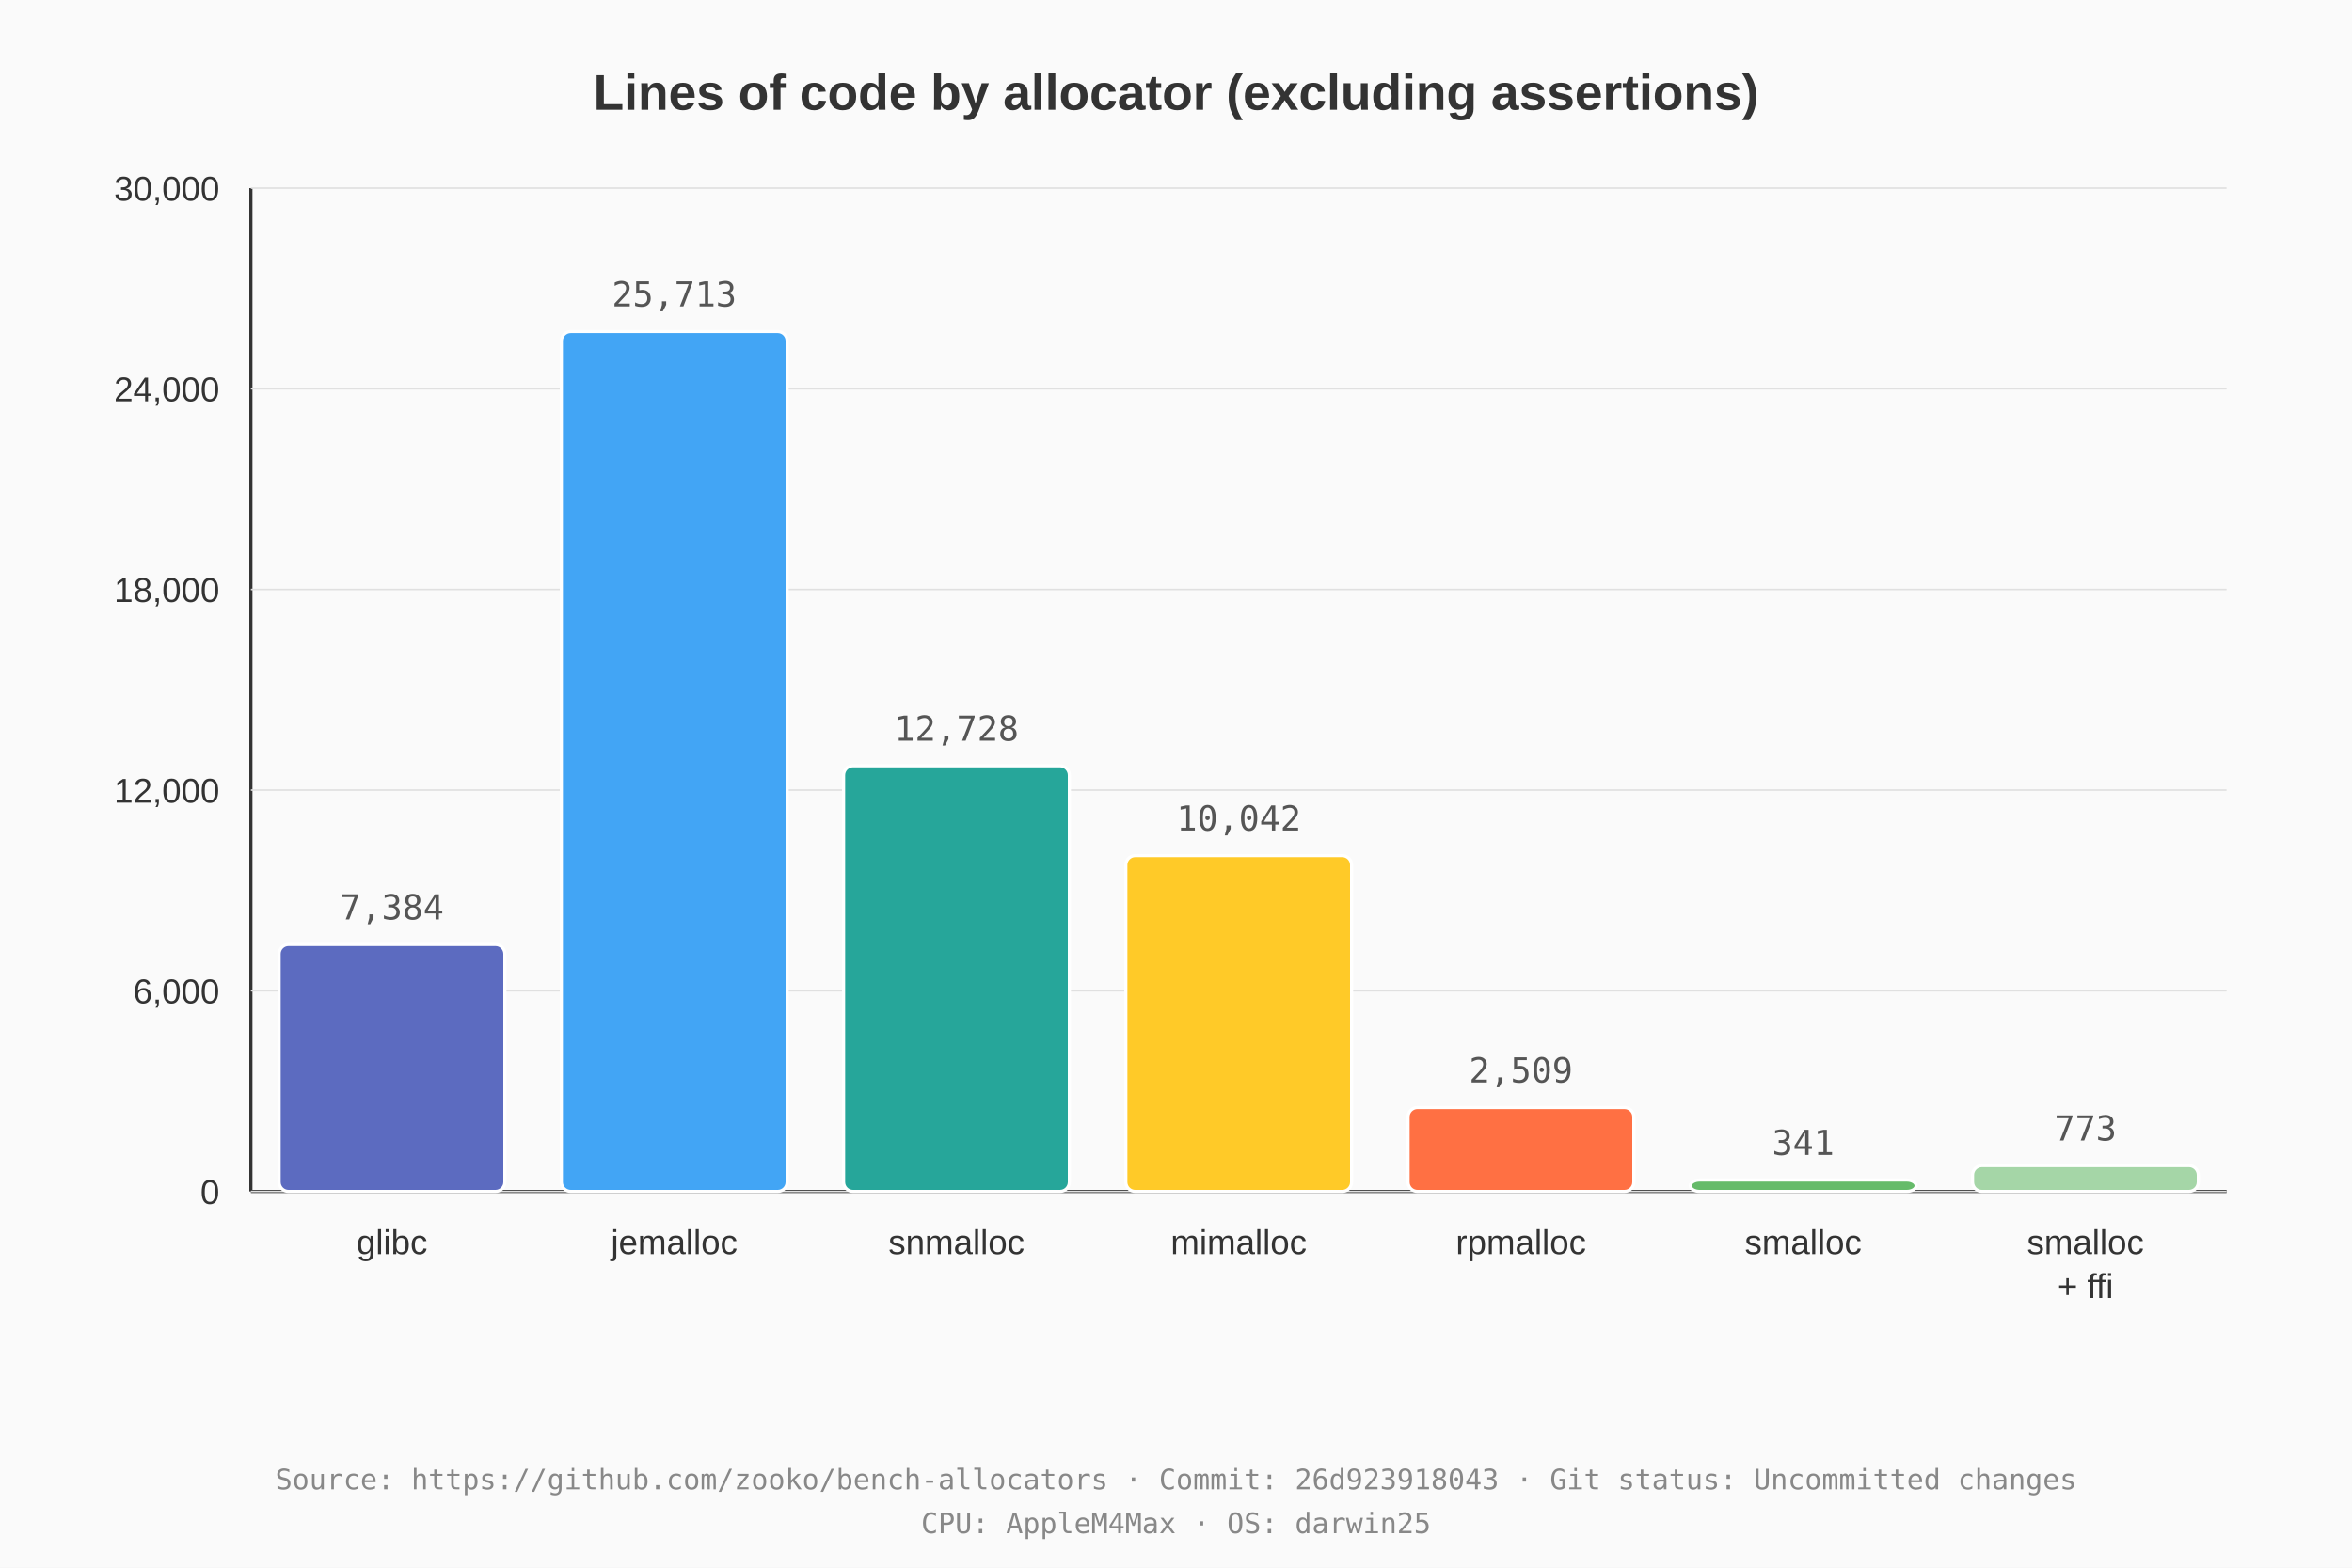
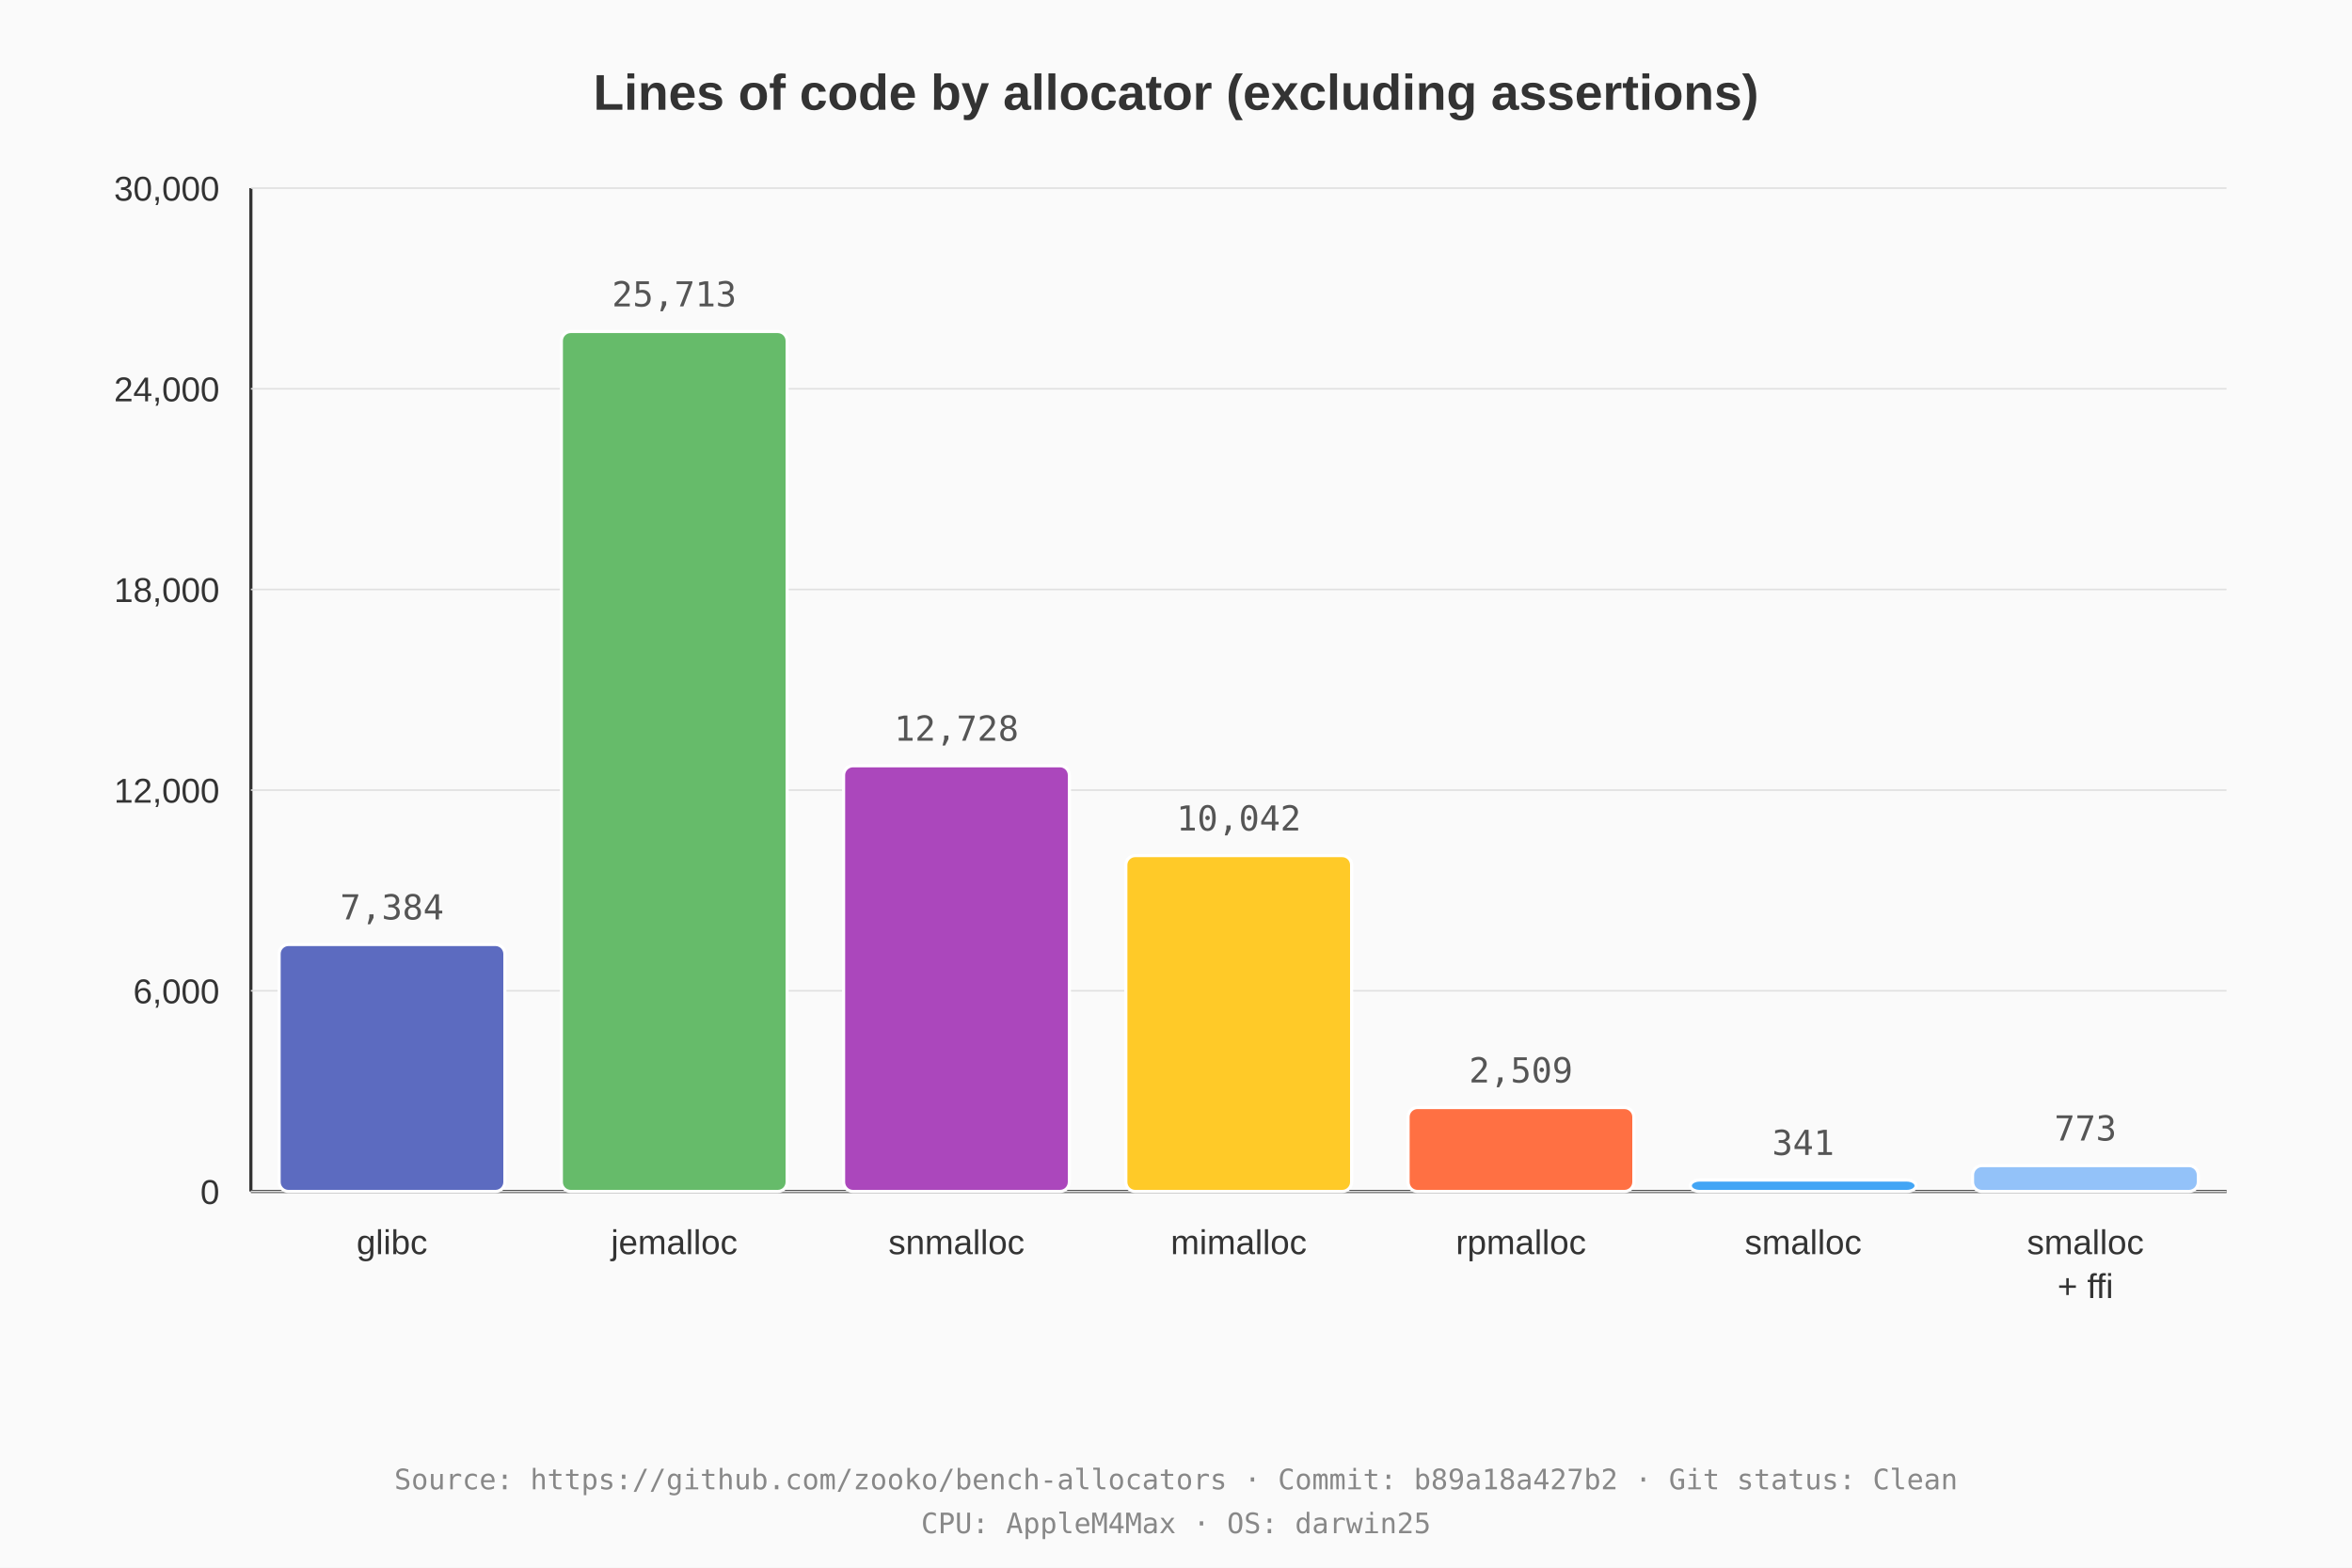
<svg xmlns="http://www.w3.org/2000/svg" viewBox="0 0 750 500">
  <rect width="750" height="500" fill="#fafafa" />
  <style>
    .bar { stroke: #fff; stroke-width: 1; }
    .axis { stroke: #333; stroke-width: 1; }
    .grid { stroke: #e0e0e0; stroke-width: 0.5; }
    .label { font-family: Arial, Helvetica, sans-serif; font-size: 11px; fill: #333; }
    .value { font-family: monospace; font-size: 11px; fill: #555; }
    .title { font-family: Arial, Helvetica, sans-serif; font-size: 16px; font-weight: 600; fill: #333; }
    .metadata { font-family: monospace; font-size: 9px; fill: #888; }
  </style>
  <text x="375.0" y="35" class="title" text-anchor="middle">Lines of code by allocator (excluding assertions)</text>
  <line x1="80" y1="60" x2="80" y2="380" class="axis" />
  <line x1="80" y1="380" x2="710" y2="380" class="axis" />
  <line x1="80" y1="380.0" x2="710" y2="380.0" class="grid" />
  <text x="70" y="384.0" class="label" text-anchor="end">0</text>
  <line x1="80" y1="316.0" x2="710" y2="316.0" class="grid" />
  <text x="70" y="320.0" class="label" text-anchor="end">6,000</text>
  <line x1="80" y1="252.0" x2="710" y2="252.0" class="grid" />
  <text x="70" y="256.0" class="label" text-anchor="end">12,000</text>
  <line x1="80" y1="188.0" x2="710" y2="188.0" class="grid" />
  <text x="70" y="192.0" class="label" text-anchor="end">18,000</text>
  <line x1="80" y1="124.0" x2="710" y2="124.0" class="grid" />
  <text x="70" y="128.0" class="label" text-anchor="end">24,000</text>
  <line x1="80" y1="60.0" x2="710" y2="60.0" class="grid" />
  <text x="70" y="64.0" class="label" text-anchor="end">30,000</text>
  <rect x="89.0" y="301.237" width="72.0" height="78.763" rx="3" ry="3" class="bar" fill="#5c6bc0" />
  <text x="125.0" y="293.237" class="value" text-anchor="middle">7,384</text>
  <text x="125.0" y="400" class="label" text-anchor="middle">glibc</text>
-   <rect x="179.0" y="105.728" width="72.0" height="274.272" rx="3" ry="3" class="bar" fill="#42a5f5" />
+   <rect x="179.0" y="105.728" width="72.0" height="274.272" rx="3" ry="3" class="bar" fill="#66bb6a" />
  <text x="215.0" y="97.728" class="value" text-anchor="middle">25,713</text>
  <text x="215.0" y="400" class="label" text-anchor="middle">jemalloc</text>
-   <rect x="269.0" y="244.235" width="72.0" height="135.765" rx="3" ry="3" class="bar" fill="#26a69a" />
+   <rect x="269.0" y="244.235" width="72.0" height="135.765" rx="3" ry="3" class="bar" fill="#ab47bc" />
  <text x="305.0" y="236.235" class="value" text-anchor="middle">12,728</text>
  <text x="305.0" y="400" class="label" text-anchor="middle">snmalloc</text>
  <rect x="359.0" y="272.885" width="72.0" height="107.115" rx="3" ry="3" class="bar" fill="#ffca28" />
  <text x="395.0" y="264.885" class="value" text-anchor="middle">10,042</text>
  <text x="395.0" y="400" class="label" text-anchor="middle">mimalloc</text>
  <rect x="449.0" y="353.237" width="72.0" height="26.763" rx="3" ry="3" class="bar" fill="#ff7043" />
  <text x="485.0" y="345.237" class="value" text-anchor="middle">2,509</text>
  <text x="485.0" y="400" class="label" text-anchor="middle">rpmalloc</text>
-   <rect x="539.0" y="376.363" width="72.0" height="3.637" rx="3" ry="3" class="bar" fill="#66bb6a" />
+   <rect x="539.0" y="376.363" width="72.0" height="3.637" rx="3" ry="3" class="bar" fill="#42a5f5" />
  <text x="575.0" y="368.363" class="value" text-anchor="middle">341</text>
  <text x="575.0" y="400" class="label" text-anchor="middle">smalloc</text>
-   <rect x="629.0" y="371.755" width="72.0" height="8.245" rx="3" ry="3" class="bar" fill="#a5d6a7" />
+   <rect x="629.0" y="371.755" width="72.0" height="8.245" rx="3" ry="3" class="bar" fill="#93c2f9" />
  <text x="665.0" y="363.755" class="value" text-anchor="middle">773</text>
  <text x="665.0" y="400" class="label" text-anchor="middle">smalloc</text>
  <text x="665.0" y="414" class="label" text-anchor="middle">+ ffi</text>
-   <text x="375.0" y="475" class="metadata" text-anchor="middle">Source: https://github.com/zooko/bench-allocators · Commit: 26d923918043 · Git status: Uncommitted changes</text>
+   <text x="375.0" y="475" class="metadata" text-anchor="middle">Source: https://github.com/zooko/bench-allocators · Commit: b89a18a427b2 · Git status: Clean</text>
  <text x="375.0" y="489" class="metadata" text-anchor="middle">CPU: AppleM4Max · OS: darwin25</text>
</svg>
